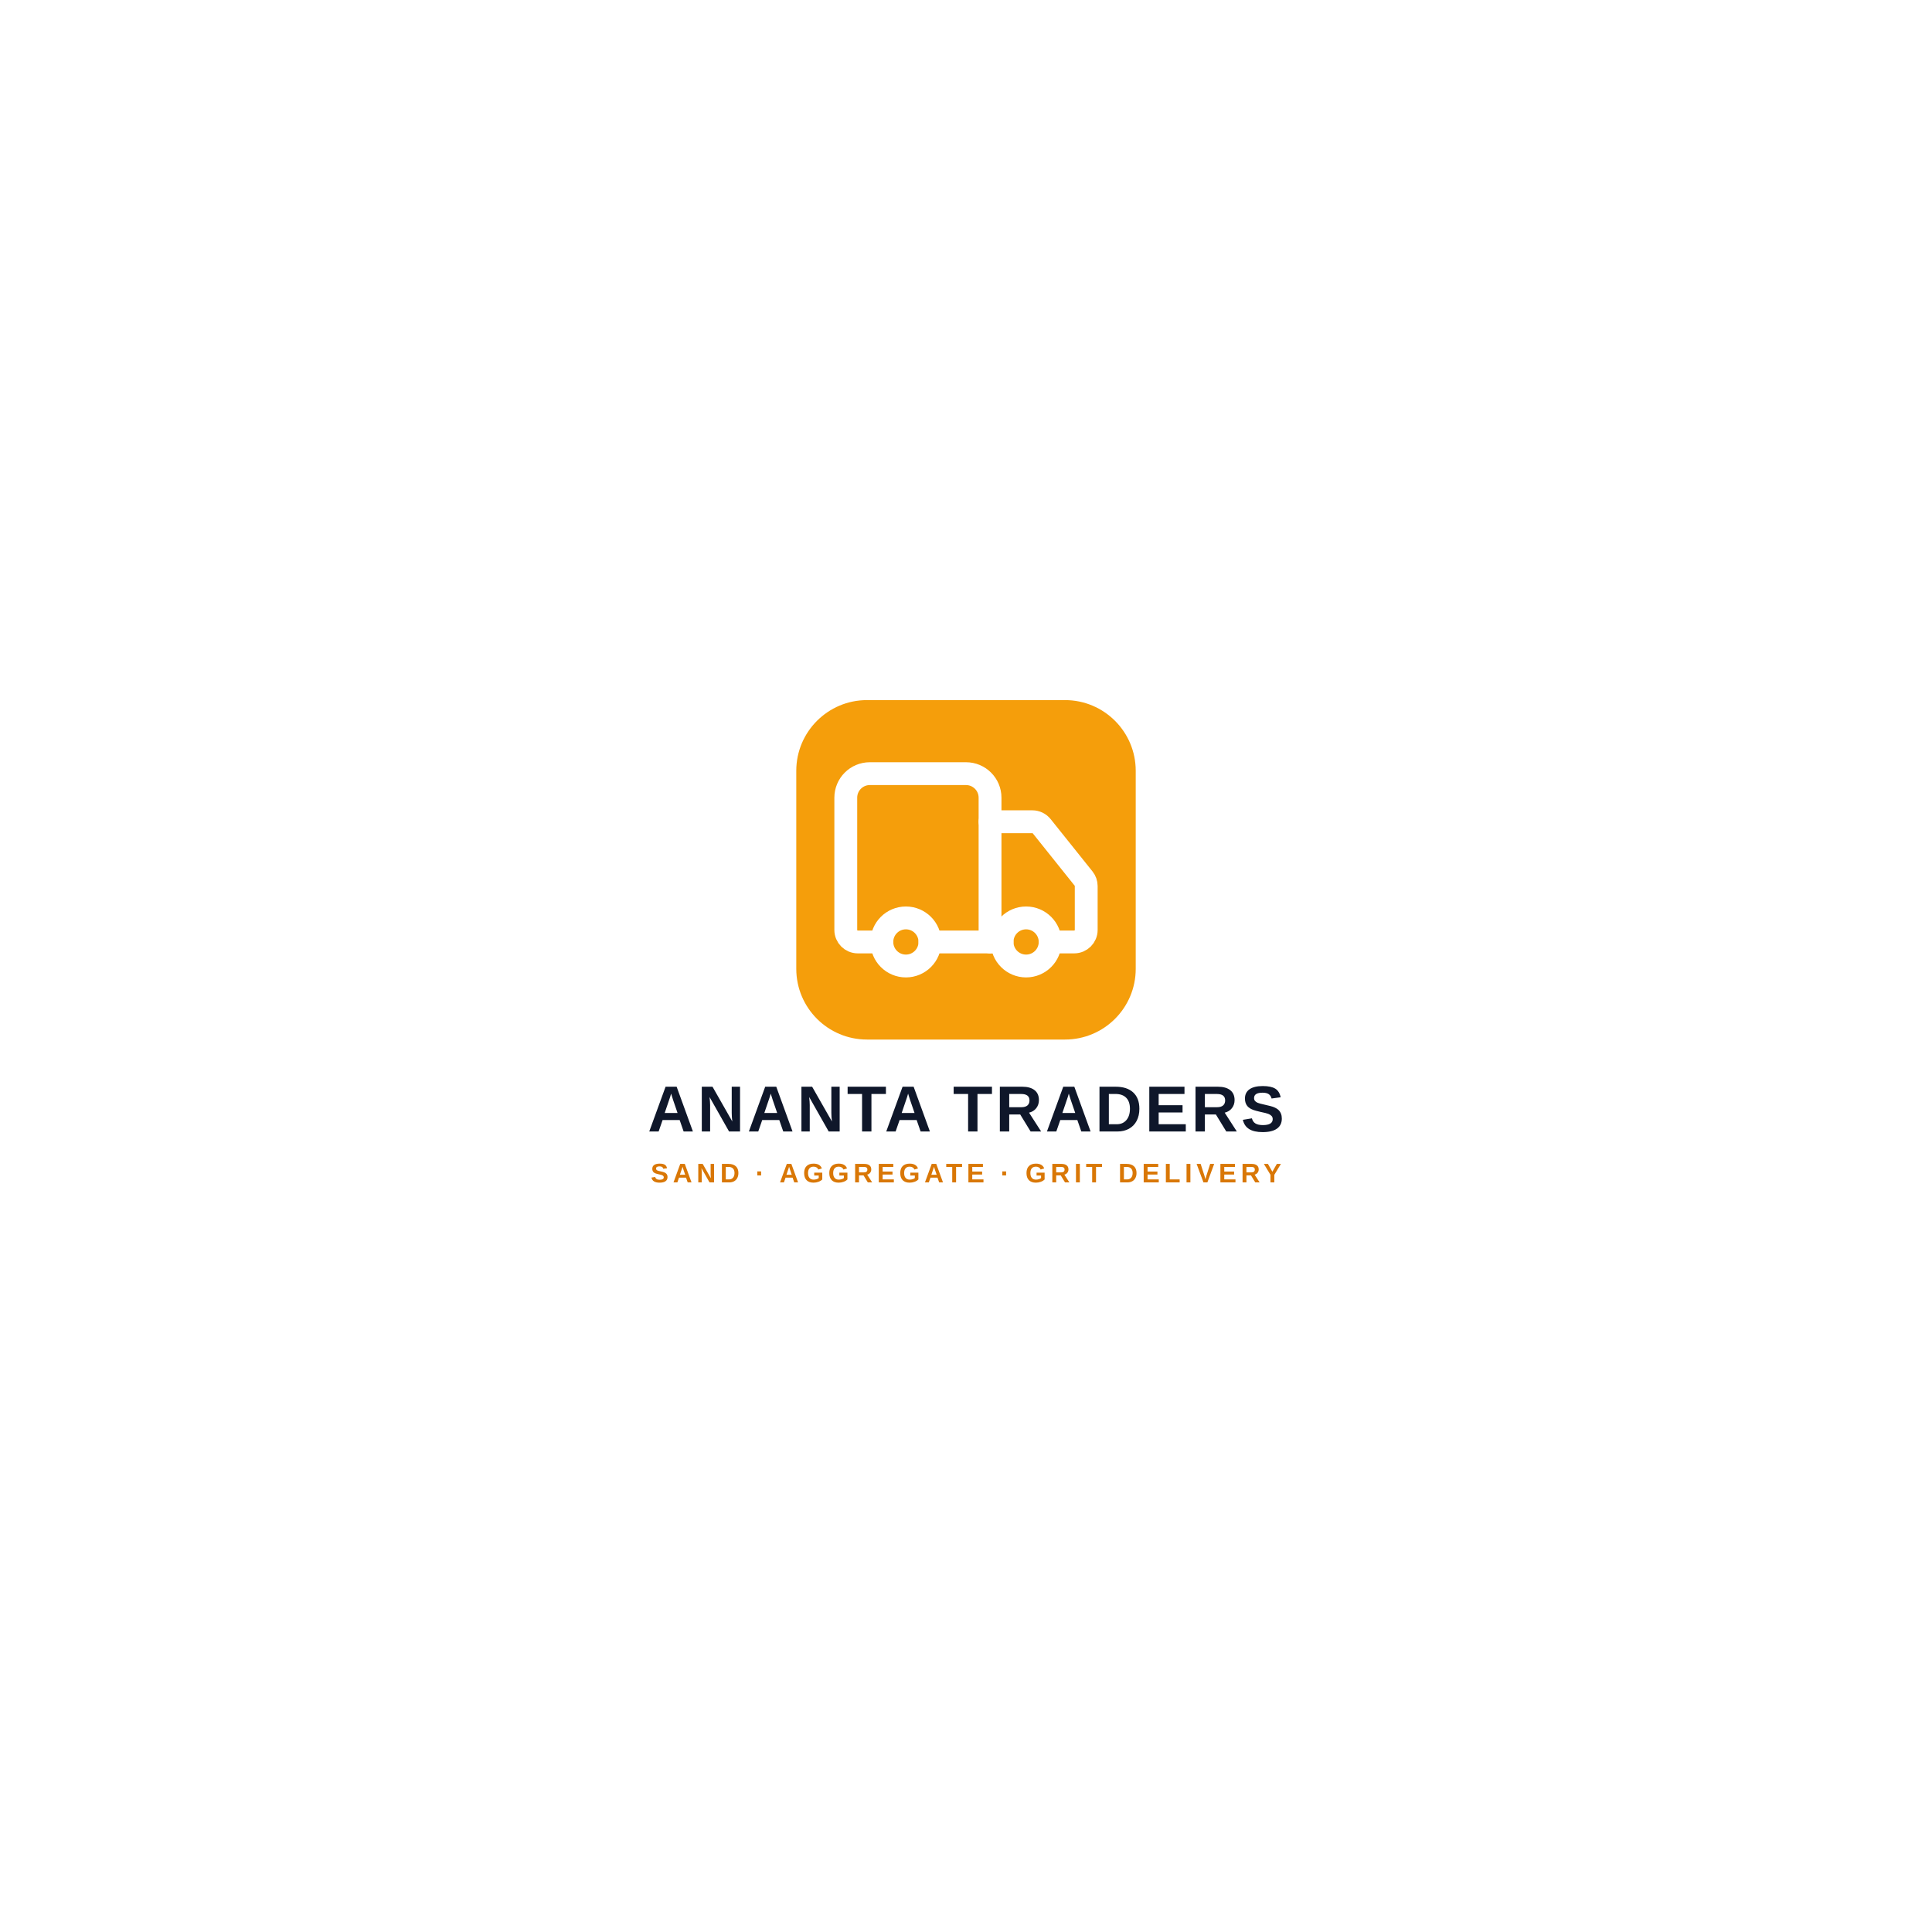
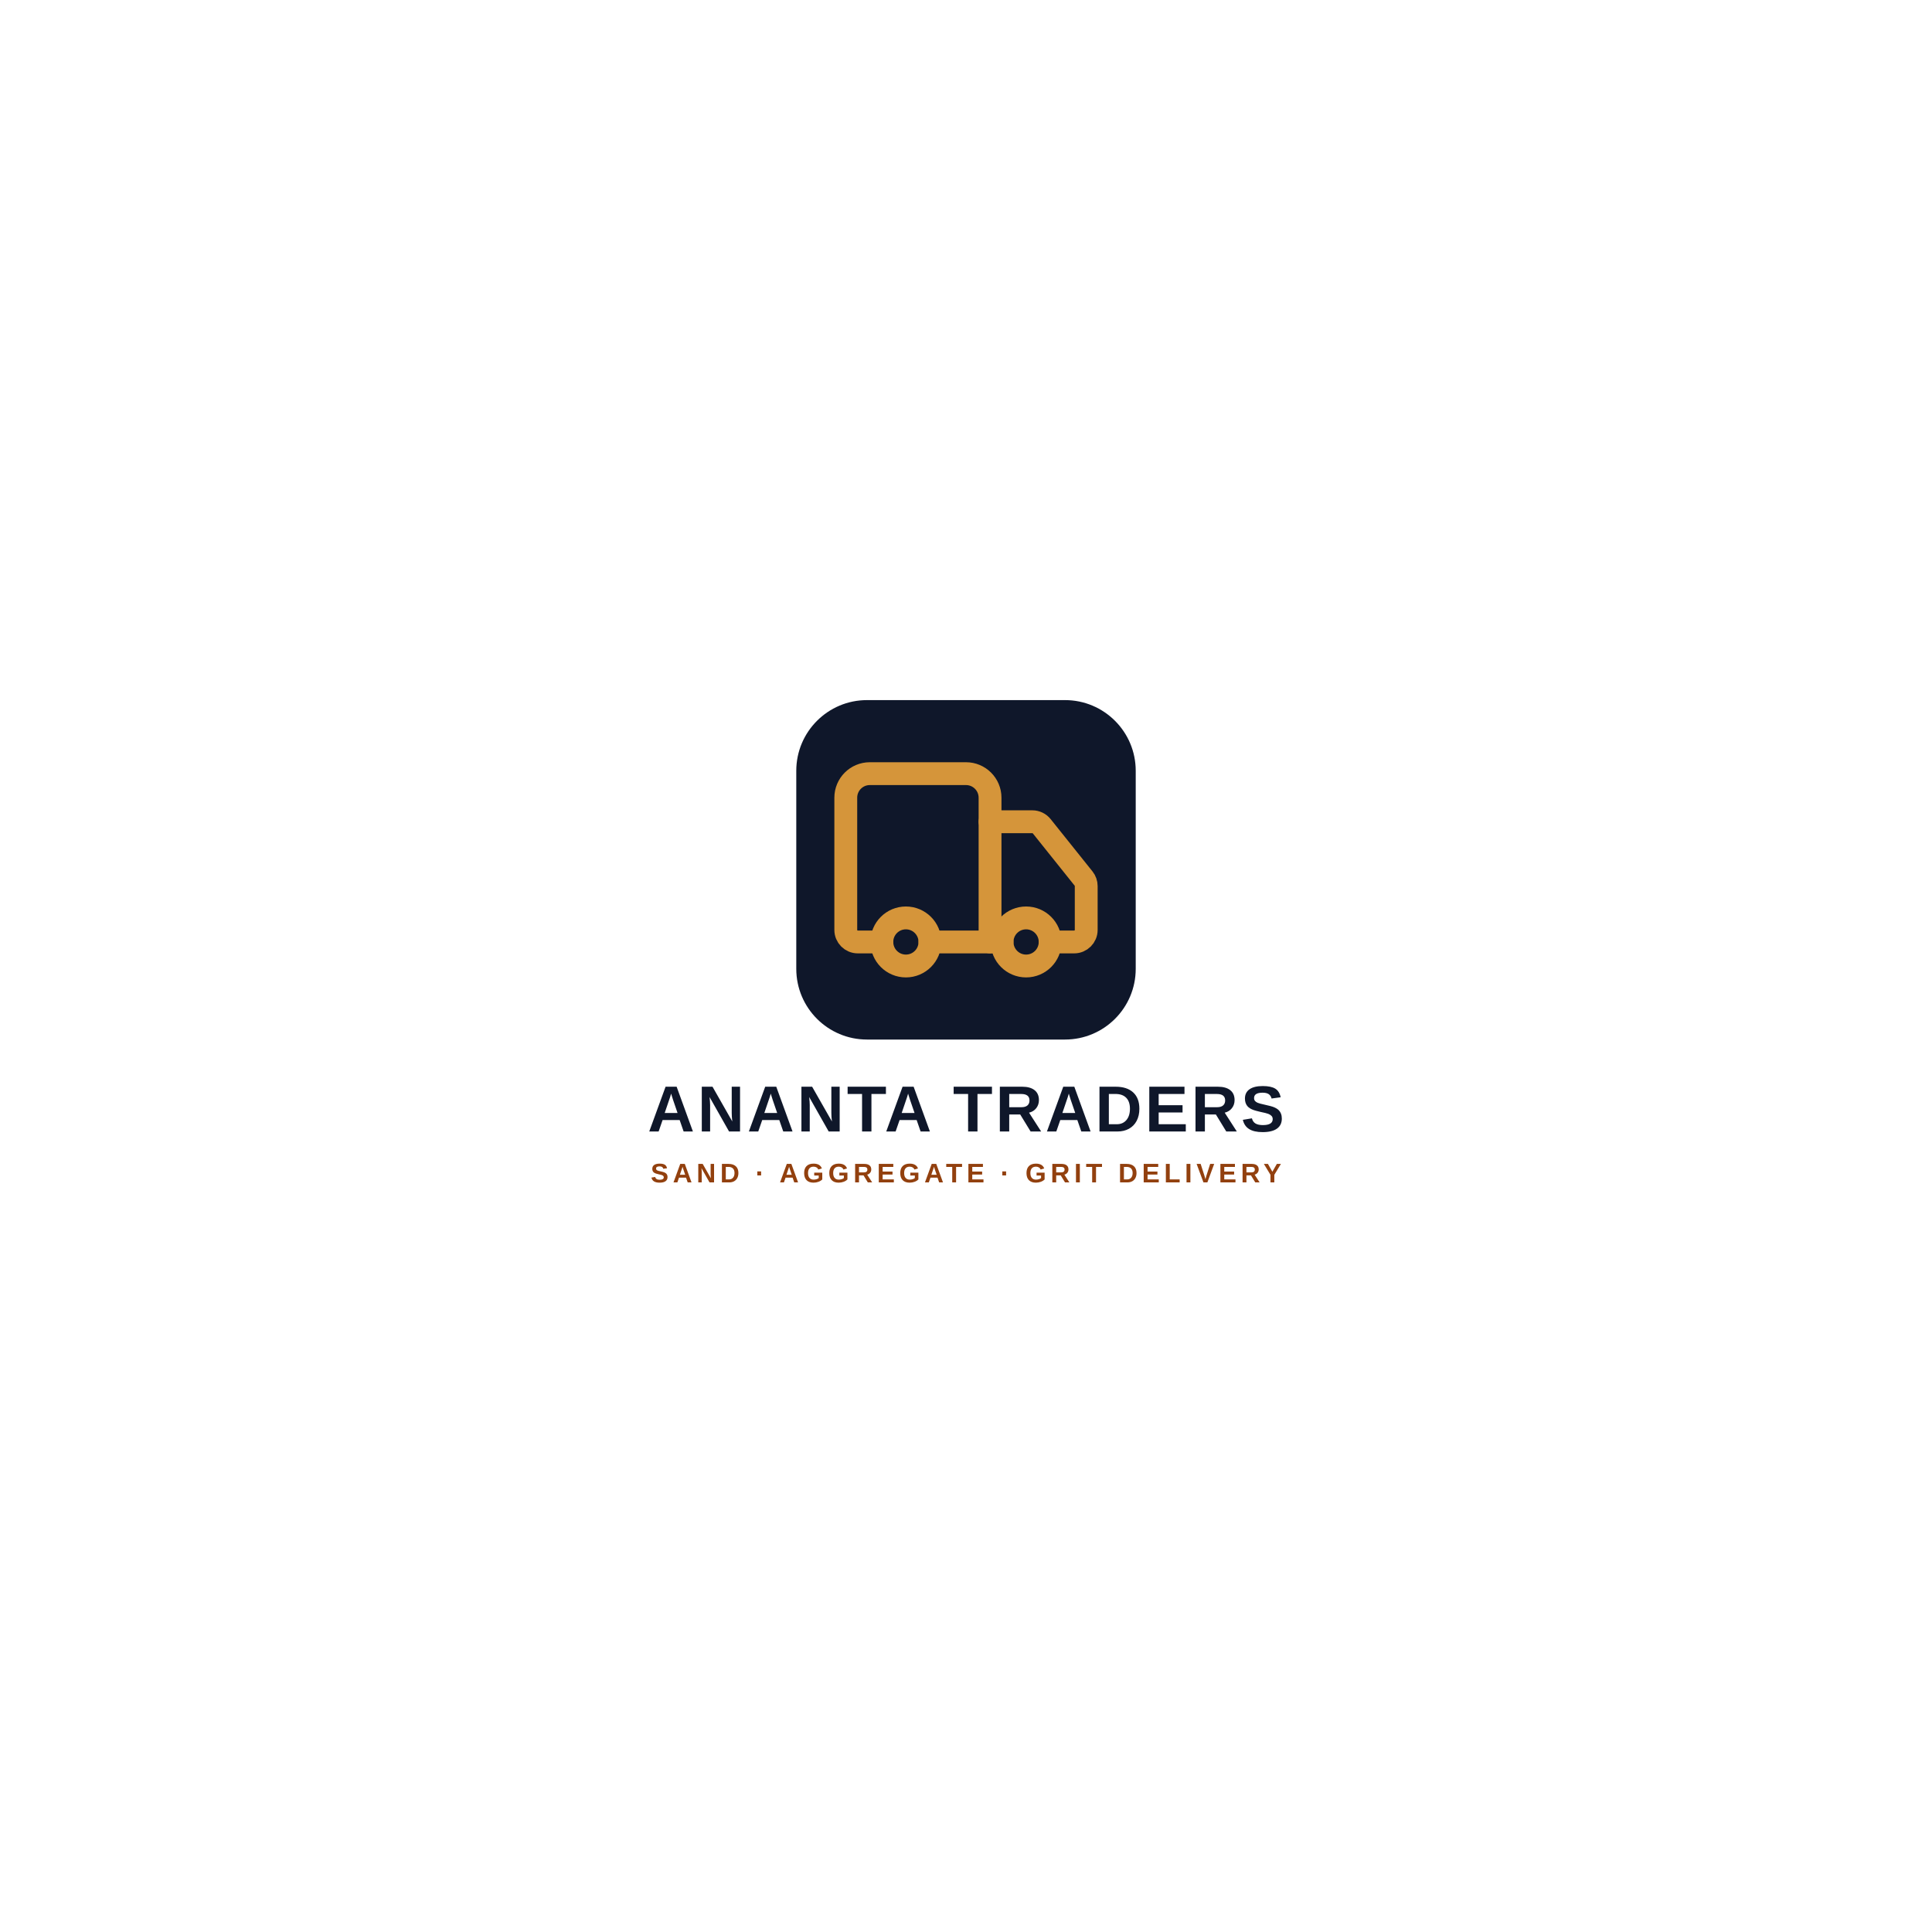
<svg xmlns="http://www.w3.org/2000/svg" width="2732" height="2732" viewBox="0 0 2732 2732">
  <rect width="2732" height="2732" fill="#ffffff" />
-   <rect x="1126" y="990" width="480" height="480" rx="100" fill="#f59e0b" />
-   <g transform="translate(1162,1026) scale(17)" fill="none" stroke="#ffffff" stroke-width="1.9" stroke-linecap="round" stroke-linejoin="round">
+   <rect x="1126" y="990" width="480" height="480" rx="100" fill="#0f172a" />
+   <g transform="translate(1162,1026) scale(17)" fill="none" stroke="#d5953a" stroke-width="1.9" stroke-linecap="round" stroke-linejoin="round">
    <path d="M14 18V6a2 2 0 0 0-2-2H4a2 2 0 0 0-2 2v11a1 1 0 0 0 1 1h2" />
    <path d="M15 18H9" />
    <path d="M19 18h2a1 1 0 0 0 1-1v-3.65a1 1 0 0 0-.22-.624l-3.48-4.35A1 1 0 0 0 17.52 8H14" />
    <circle cx="17" cy="18" r="2" />
    <circle cx="7" cy="18" r="2" />
  </g>
  <text x="1366" y="1600" text-anchor="middle" font-family="Arial, Helvetica, sans-serif" font-size="92" font-weight="900" letter-spacing="4" fill="#0f172a">ANANTA TRADERS</text>
-   <text x="1366" y="1672" text-anchor="middle" font-family="Arial, Helvetica, sans-serif" font-size="38" font-weight="700" letter-spacing="6" fill="#d97706">SAND · AGGREGATE · GRIT DELIVERY</text>
+   <text x="1366" y="1672" text-anchor="middle" font-family="Arial, Helvetica, sans-serif" font-size="38" font-weight="700" letter-spacing="6" fill="#92400e">SAND · AGGREGATE · GRIT DELIVERY</text>
</svg>
